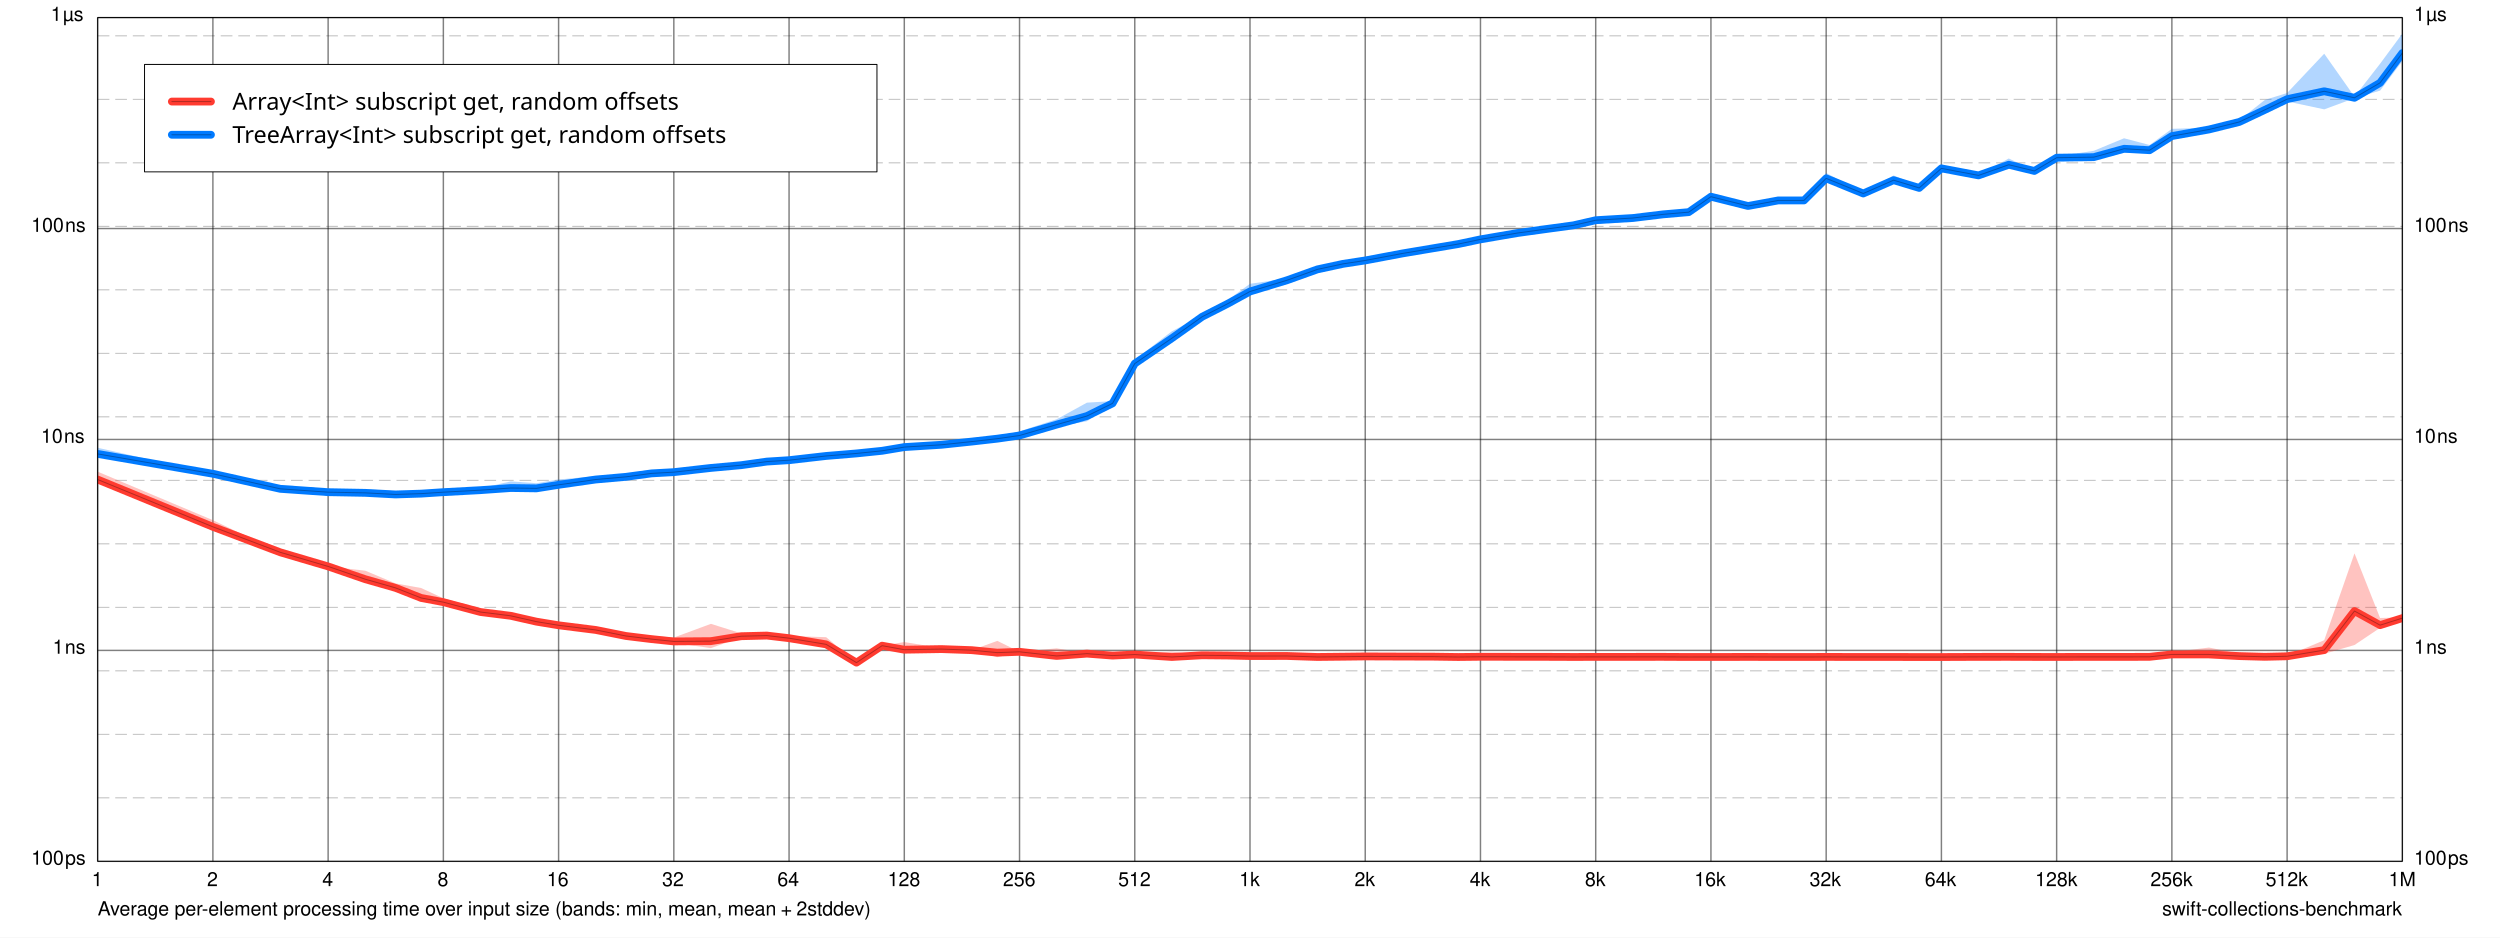
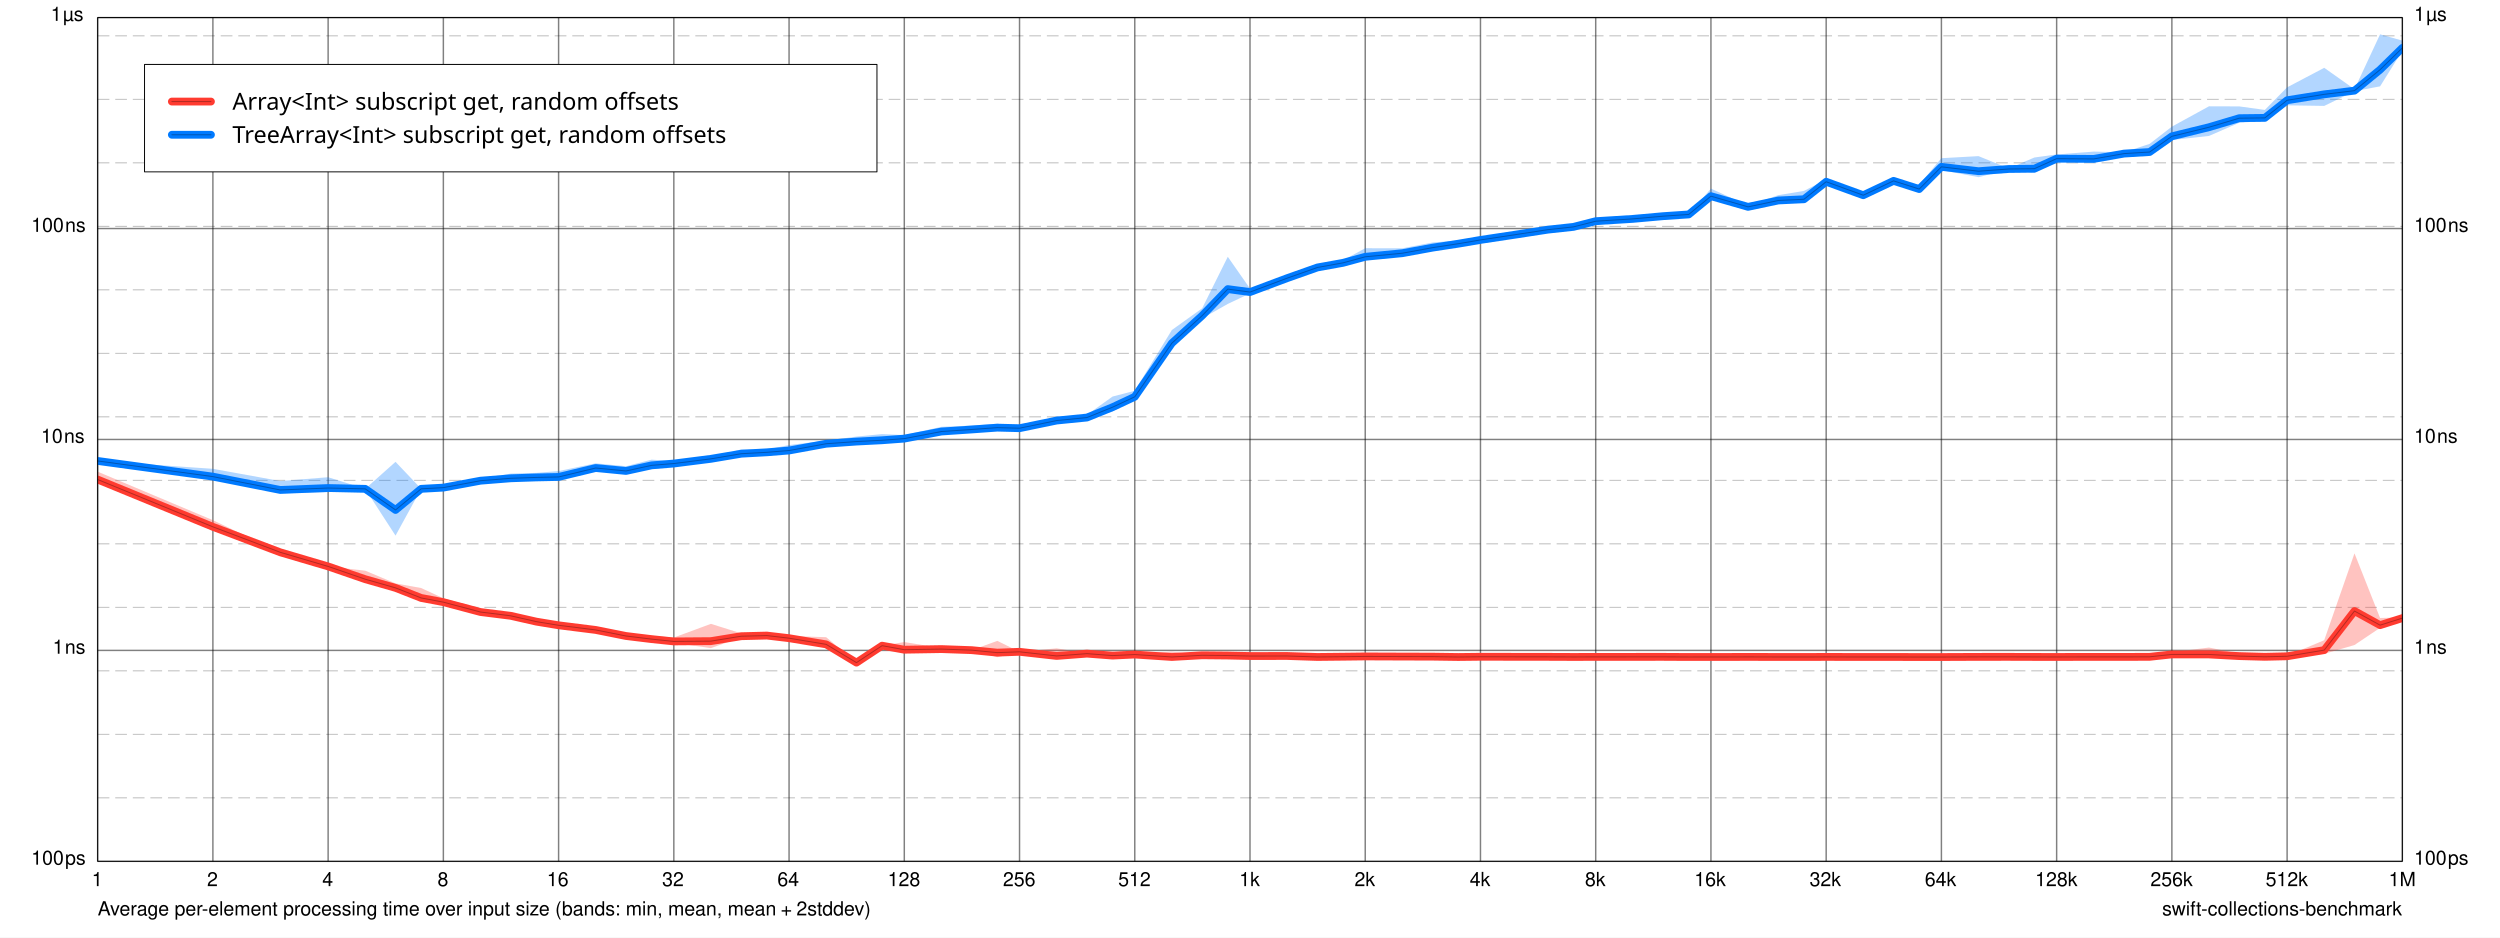
<svg xmlns="http://www.w3.org/2000/svg" xmlns:xlink="http://www.w3.org/1999/xlink" width="1280.0px" height="480.0px" viewBox="0.0 0.0 1280.0 480.0" version="1.1">
  <path d="M 0 0 L 0 480 L 1280 480 L 1280 0 z" fill="#FFFFFF" fill-opacity="1.0" stroke="none" />
  <text x="50" y="468.7" font-family="Helvetica" font-size="10" font-weight="normal" font-style="normal" fill="#000000" fill-opacity="1">Average per-element processing time over input size (bands: min, mean, mean + 2stddev)</text>
  <a xlink:href="https://github.com/apple/swift-collections-benchmark">
    <text x="1107" y="468.7" font-family="Helvetica" font-size="10" font-weight="normal" font-style="normal" fill="#000000" fill-opacity="1">swift-collections-benchmark</text>
  </a>
  <path d="M 50 9 L 50 441" fill="none" stroke-width="0.75" stroke="#000000" stroke-opacity="0.498" stroke-linecap="butt" stroke-linejoin="round" />
  <text x="47" y="453.7" font-family="Helvetica" font-size="10" font-weight="normal" font-style="normal" fill="#000000" fill-opacity="1">1</text>
  <path d="M 109 9 L 109 441" fill="none" stroke-width="0.75" stroke="#000000" stroke-opacity="0.498" stroke-linecap="butt" stroke-linejoin="round" />
  <text x="106" y="453.7" font-family="Helvetica" font-size="10" font-weight="normal" font-style="normal" fill="#000000" fill-opacity="1">2</text>
  <path d="M 168 9 L 168 441" fill="none" stroke-width="0.75" stroke="#000000" stroke-opacity="0.498" stroke-linecap="butt" stroke-linejoin="round" />
  <text x="165" y="453.7" font-family="Helvetica" font-size="10" font-weight="normal" font-style="normal" fill="#000000" fill-opacity="1">4</text>
  <path d="M 227 9 L 227 441" fill="none" stroke-width="0.75" stroke="#000000" stroke-opacity="0.498" stroke-linecap="butt" stroke-linejoin="round" />
  <text x="224" y="453.7" font-family="Helvetica" font-size="10" font-weight="normal" font-style="normal" fill="#000000" fill-opacity="1">8</text>
  <path d="M 286 9 L 286 441" fill="none" stroke-width="0.75" stroke="#000000" stroke-opacity="0.498" stroke-linecap="butt" stroke-linejoin="round" />
  <text x="280" y="453.7" font-family="Helvetica" font-size="10" font-weight="normal" font-style="normal" fill="#000000" fill-opacity="1">16</text>
  <path d="M 345 9 L 345 441" fill="none" stroke-width="0.75" stroke="#000000" stroke-opacity="0.498" stroke-linecap="butt" stroke-linejoin="round" />
  <text x="339" y="453.7" font-family="Helvetica" font-size="10" font-weight="normal" font-style="normal" fill="#000000" fill-opacity="1">32</text>
  <path d="M 404 9 L 404 441" fill="none" stroke-width="0.75" stroke="#000000" stroke-opacity="0.498" stroke-linecap="butt" stroke-linejoin="round" />
  <text x="398" y="453.7" font-family="Helvetica" font-size="10" font-weight="normal" font-style="normal" fill="#000000" fill-opacity="1">64</text>
  <path d="M 463 9 L 463 441" fill="none" stroke-width="0.75" stroke="#000000" stroke-opacity="0.498" stroke-linecap="butt" stroke-linejoin="round" />
  <text x="454.5" y="453.7" font-family="Helvetica" font-size="10" font-weight="normal" font-style="normal" fill="#000000" fill-opacity="1">128</text>
  <path d="M 522 9 L 522 441" fill="none" stroke-width="0.75" stroke="#000000" stroke-opacity="0.498" stroke-linecap="butt" stroke-linejoin="round" />
  <text x="513.5" y="453.7" font-family="Helvetica" font-size="10" font-weight="normal" font-style="normal" fill="#000000" fill-opacity="1">256</text>
  <path d="M 581 9 L 581 441" fill="none" stroke-width="0.75" stroke="#000000" stroke-opacity="0.498" stroke-linecap="butt" stroke-linejoin="round" />
  <text x="572.5" y="453.7" font-family="Helvetica" font-size="10" font-weight="normal" font-style="normal" fill="#000000" fill-opacity="1">512</text>
  <path d="M 640 9 L 640 441" fill="none" stroke-width="0.75" stroke="#000000" stroke-opacity="0.498" stroke-linecap="butt" stroke-linejoin="round" />
  <text x="634.5" y="453.7" font-family="Helvetica" font-size="10" font-weight="normal" font-style="normal" fill="#000000" fill-opacity="1">1k</text>
  <path d="M 699 9 L 699 441" fill="none" stroke-width="0.75" stroke="#000000" stroke-opacity="0.498" stroke-linecap="butt" stroke-linejoin="round" />
  <text x="693.5" y="453.7" font-family="Helvetica" font-size="10" font-weight="normal" font-style="normal" fill="#000000" fill-opacity="1">2k</text>
  <path d="M 758 9 L 758 441" fill="none" stroke-width="0.75" stroke="#000000" stroke-opacity="0.498" stroke-linecap="butt" stroke-linejoin="round" />
  <text x="752.5" y="453.7" font-family="Helvetica" font-size="10" font-weight="normal" font-style="normal" fill="#000000" fill-opacity="1">4k</text>
  <path d="M 817 9 L 817 441" fill="none" stroke-width="0.75" stroke="#000000" stroke-opacity="0.498" stroke-linecap="butt" stroke-linejoin="round" />
  <text x="811.5" y="453.7" font-family="Helvetica" font-size="10" font-weight="normal" font-style="normal" fill="#000000" fill-opacity="1">8k</text>
  <path d="M 876 9 L 876 441" fill="none" stroke-width="0.75" stroke="#000000" stroke-opacity="0.498" stroke-linecap="butt" stroke-linejoin="round" />
  <text x="867.5" y="453.7" font-family="Helvetica" font-size="10" font-weight="normal" font-style="normal" fill="#000000" fill-opacity="1">16k</text>
  <path d="M 935 9 L 935 441" fill="none" stroke-width="0.75" stroke="#000000" stroke-opacity="0.498" stroke-linecap="butt" stroke-linejoin="round" />
  <text x="926.5" y="453.7" font-family="Helvetica" font-size="10" font-weight="normal" font-style="normal" fill="#000000" fill-opacity="1">32k</text>
  <path d="M 994 9 L 994 441" fill="none" stroke-width="0.75" stroke="#000000" stroke-opacity="0.498" stroke-linecap="butt" stroke-linejoin="round" />
  <text x="985.5" y="453.7" font-family="Helvetica" font-size="10" font-weight="normal" font-style="normal" fill="#000000" fill-opacity="1">64k</text>
  <path d="M 1053 9 L 1053 441" fill="none" stroke-width="0.75" stroke="#000000" stroke-opacity="0.498" stroke-linecap="butt" stroke-linejoin="round" />
  <text x="1042" y="453.7" font-family="Helvetica" font-size="10" font-weight="normal" font-style="normal" fill="#000000" fill-opacity="1">128k</text>
  <path d="M 1112 9 L 1112 441" fill="none" stroke-width="0.75" stroke="#000000" stroke-opacity="0.498" stroke-linecap="butt" stroke-linejoin="round" />
  <text x="1101" y="453.7" font-family="Helvetica" font-size="10" font-weight="normal" font-style="normal" fill="#000000" fill-opacity="1">256k</text>
  <path d="M 1171 9 L 1171 441" fill="none" stroke-width="0.75" stroke="#000000" stroke-opacity="0.498" stroke-linecap="butt" stroke-linejoin="round" />
  <text x="1160" y="453.7" font-family="Helvetica" font-size="10" font-weight="normal" font-style="normal" fill="#000000" fill-opacity="1">512k</text>
  <path d="M 1230 9 L 1230 441" fill="none" stroke-width="0.75" stroke="#000000" stroke-opacity="0.498" stroke-linecap="butt" stroke-linejoin="round" />
  <text x="1223" y="453.7" font-family="Helvetica" font-size="10" font-weight="normal" font-style="normal" fill="#000000" fill-opacity="1">1M</text>
  <path d="M 50 441 L 1230 441" fill="none" stroke-width="0.75" stroke="#000000" stroke-opacity="0.498" stroke-linecap="butt" stroke-linejoin="round" />
  <text x="16" y="442.7" font-family="Helvetica" font-size="10" font-weight="normal" font-style="normal" fill="#000000" fill-opacity="1">100 ps</text>
  <text x="1236" y="442.7" font-family="Helvetica" font-size="10" font-weight="normal" font-style="normal" fill="#000000" fill-opacity="1">100 ps</text>
  <path d="M 50 333 L 1230 333" fill="none" stroke-width="0.75" stroke="#000000" stroke-opacity="0.498" stroke-linecap="butt" stroke-linejoin="round" />
  <text x="27" y="334.7" font-family="Helvetica" font-size="10" font-weight="normal" font-style="normal" fill="#000000" fill-opacity="1">1 ns</text>
  <text x="1236" y="334.7" font-family="Helvetica" font-size="10" font-weight="normal" font-style="normal" fill="#000000" fill-opacity="1">1 ns</text>
  <path d="M 50 225 L 1230 225" fill="none" stroke-width="0.75" stroke="#000000" stroke-opacity="0.498" stroke-linecap="butt" stroke-linejoin="round" />
  <text x="21" y="226.7" font-family="Helvetica" font-size="10" font-weight="normal" font-style="normal" fill="#000000" fill-opacity="1">10 ns</text>
  <text x="1236" y="226.7" font-family="Helvetica" font-size="10" font-weight="normal" font-style="normal" fill="#000000" fill-opacity="1">10 ns</text>
  <path d="M 50 117 L 1230 117" fill="none" stroke-width="0.75" stroke="#000000" stroke-opacity="0.498" stroke-linecap="butt" stroke-linejoin="round" />
  <text x="16" y="118.7" font-family="Helvetica" font-size="10" font-weight="normal" font-style="normal" fill="#000000" fill-opacity="1">100 ns</text>
  <text x="1236" y="118.7" font-family="Helvetica" font-size="10" font-weight="normal" font-style="normal" fill="#000000" fill-opacity="1">100 ns</text>
  <path d="M 50 9 L 1230 9" fill="none" stroke-width="0.75" stroke="#000000" stroke-opacity="0.498" stroke-linecap="butt" stroke-linejoin="round" />
  <text x="26" y="10.7" font-family="Helvetica" font-size="10" font-weight="normal" font-style="normal" fill="#000000" fill-opacity="1">1 µs</text>
  <text x="1236" y="10.7" font-family="Helvetica" font-size="10" font-weight="normal" font-style="normal" fill="#000000" fill-opacity="1">1 µs</text>
  <path d="M 50 408.49 L 1230 408.49" fill="none" stroke-width="0.5" stroke="#000000" stroke-opacity="0.259" stroke-linecap="butt" stroke-linejoin="round" stroke-dasharray="6 3" stroke-dashoffset="0" />
  <path d="M 50 375.98 L 1230 375.98" fill="none" stroke-width="0.5" stroke="#000000" stroke-opacity="0.259" stroke-linecap="butt" stroke-linejoin="round" stroke-dasharray="6 3" stroke-dashoffset="0" />
  <path d="M 50 343.47 L 1230 343.47" fill="none" stroke-width="0.5" stroke="#000000" stroke-opacity="0.259" stroke-linecap="butt" stroke-linejoin="round" stroke-dasharray="6 3" stroke-dashoffset="0" />
  <path d="M 50 310.96 L 1230 310.96" fill="none" stroke-width="0.5" stroke="#000000" stroke-opacity="0.259" stroke-linecap="butt" stroke-linejoin="round" stroke-dasharray="6 3" stroke-dashoffset="0" />
  <path d="M 50 278.44 L 1230 278.44" fill="none" stroke-width="0.5" stroke="#000000" stroke-opacity="0.259" stroke-linecap="butt" stroke-linejoin="round" stroke-dasharray="6 3" stroke-dashoffset="0" />
  <path d="M 50 245.93 L 1230 245.93" fill="none" stroke-width="0.5" stroke="#000000" stroke-opacity="0.259" stroke-linecap="butt" stroke-linejoin="round" stroke-dasharray="6 3" stroke-dashoffset="0" />
  <path d="M 50 213.42 L 1230 213.42" fill="none" stroke-width="0.5" stroke="#000000" stroke-opacity="0.259" stroke-linecap="butt" stroke-linejoin="round" stroke-dasharray="6 3" stroke-dashoffset="0" />
  <path d="M 50 180.91 L 1230 180.91" fill="none" stroke-width="0.5" stroke="#000000" stroke-opacity="0.259" stroke-linecap="butt" stroke-linejoin="round" stroke-dasharray="6 3" stroke-dashoffset="0" />
  <path d="M 50 148.4 L 1230 148.4" fill="none" stroke-width="0.5" stroke="#000000" stroke-opacity="0.259" stroke-linecap="butt" stroke-linejoin="round" stroke-dasharray="6 3" stroke-dashoffset="0" />
  <path d="M 50 115.89 L 1230 115.89" fill="none" stroke-width="0.5" stroke="#000000" stroke-opacity="0.259" stroke-linecap="butt" stroke-linejoin="round" stroke-dasharray="6 3" stroke-dashoffset="0" />
  <path d="M 50 83.376 L 1230 83.376" fill="none" stroke-width="0.5" stroke="#000000" stroke-opacity="0.259" stroke-linecap="butt" stroke-linejoin="round" stroke-dasharray="6 3" stroke-dashoffset="0" />
  <path d="M 50 50.865 L 1230 50.865" fill="none" stroke-width="0.5" stroke="#000000" stroke-opacity="0.259" stroke-linecap="butt" stroke-linejoin="round" stroke-dasharray="6 3" stroke-dashoffset="0" />
  <path d="M 50 18.354 L 1230 18.354" fill="none" stroke-width="0.5" stroke="#000000" stroke-opacity="0.259" stroke-linecap="butt" stroke-linejoin="round" stroke-dasharray="6 3" stroke-dashoffset="0" />
  <path d="M 74 33 L 74 88 L 449 88 L 449 33 z" fill="#FFFFFF" fill-opacity="1.0" stroke="none" />
  <clipPath id="clip-0">
    <path d="M 50 9 L 50 441 L 1230 441 L 1230 9 z" />
  </clipPath>
  <g clip-path="url(#clip-0)">
-     <path d="M 50 229.25L 109 242.57L 143.51 250.28L 168 251.99L 186.99 250.41L 202.51 251.52L 215.63 251.34L 227 251.99L 245.99 250.01L 261.51 246.47L 274.63 247.42L 286 245.48L 304.99 243.83L 320.51 243.11L 333.63 242.09L 345 240.4L 363.99 238.93L 379.51 237.71L 392.63 236.02L 404 234.54L 422.99 233.08L 438.51 231.42L 451.63 229.76L 463 227L 481.99 226.72L 497.51 226.01L 510.63 223.62L 522 220.83L 540.99 214.67L 556.51 206.16L 569.63 205.36L 581 184.19L 599.99 169.62L 615.51 161.5L 628.63 153.6L 640 145.3L 658.99 142.57L 674.51 137.75L 687.63 134.69L 699 133.18L 717.99 129.62L 733.51 127.16L 746.63 124.89L 758 121.66L 776.99 118.25L 792.51 117.11L 805.63 115.02L 817 112.33L 835.99 111.44L 851.51 109.58L 864.63 108.61L 876 100.57L 894.99 105.25L 910.51 102.41L 923.63 101.98L 935 88.569L 953.99 98.53L 969.51 89.831L 982.63 95.144L 994 86.031L 1013 89.572L 1028.5 81.141L 1041.6 87.476L 1053 80.073L 1072 77.21L 1087.5 70.801L 1100.6 74.236L 1112 65.956L 1131 65.425L 1146.5 61.542L 1159.6 51.168L 1171 47.613L 1190 27.496L 1205.5 49.496L 1218.6 32.629L 1230 17.188L 1230 31.287L 1218.6 46.403L 1205.5 50.273L 1190 55.994L 1171 51.938L 1159.6 58.188L 1146.5 62.77L 1131 66.605L 1112 71.045L 1100.6 77.883L 1087.5 78.228L 1072 81.678L 1053 80.984L 1041.6 87.543L 1028.5 85.532L 1013 89.881L 994 86.273L 982.63 96.6L 969.51 93.138L 953.99 99.259L 935 92.333L 923.63 102.85L 910.51 102.69L 894.99 105.55L 876 100.76L 864.63 108.62L 851.51 109.82L 835.99 111.7L 817 112.9L 805.63 115.48L 792.51 117.16L 776.99 119.68L 758 122.87L 746.63 124.97L 733.51 127.16L 717.99 129.83L 699 133.41L 687.63 135.23L 674.51 137.97L 658.99 143.8L 640 150.72L 628.63 156.16L 615.51 162.41L 599.99 174.52L 581 186.87L 569.63 206.92L 556.51 215.69L 540.99 218.4L 522 223.75L 510.63 224.95L 497.51 226.11L 481.99 228.09L 463 229.6L 451.63 231.18L 438.51 232.42L 422.99 233.58L 404 236L 392.63 236.44L 379.51 238.33L 363.99 239.82L 345 242.22L 333.63 242.47L 320.51 244.51L 304.99 246.12L 286 249.25L 274.63 251.01L 261.51 251.13L 245.99 251.3L 227 251.99L 215.63 253.25L 202.51 253.76L 186.99 253.04L 168 251.99L 143.51 250.28L 109 242.57L 50 233.57" fill="#007AFF" fill-opacity="0.302" stroke="none" />
+     <path d="M 50 236L 109 240.03L 143.51 246.29L 168 244.34L 186.99 250.29L 202.51 236.46L 215.63 250.26L 227 249.07L 245.99 245.26L 261.51 242.48L 274.63 242.11L 286 241.18L 304.99 237.23L 320.51 238.72L 333.63 235.34L 345 236.11L 363.99 234.24L 379.51 230.07L 392.63 230.13L 404 227.87L 422.99 225.59L 438.51 223.53L 451.63 222.26L 463 222.77L 481.99 218.53L 497.51 217.9L 510.63 216.95L 522 218.82L 540.99 213.39L 556.51 212.41L 569.63 203.03L 581 200.07L 599.99 168.97L 615.51 157.84L 628.63 131.47L 640 147.74L 658.99 140.73L 674.51 135.52L 687.63 133.29L 699 127.09L 717.99 127.12L 733.51 124.16L 746.63 123.1L 758 121.3L 776.99 119.32L 792.51 117.36L 805.63 115.95L 817 112.44L 835.99 111.87L 851.51 110.66L 864.63 109.75L 876 96.581L 894.99 105.26L 910.51 99.925L 923.63 97.736L 935 91.909L 953.99 99.479L 969.51 92.446L 982.63 94.576L 994 80.992L 1013 79.937L 1028.5 86.258L 1041.6 80.641L 1053 79.076L 1072 77.616L 1087.5 77.958L 1100.6 73.663L 1112 64.841L 1131 54.424L 1146.5 54.477L 1159.6 56.276L 1171 44.715L 1190 34.716L 1205.5 45.692L 1218.6 17.583L 1230 20.795L 1230 25.944L 1218.6 44.211L 1205.5 46.67L 1190 54.228L 1171 53.922L 1159.6 61.884L 1146.5 62.846L 1131 69.596L 1112 71.673L 1100.6 79.404L 1087.5 78.884L 1072 82.775L 1053 82.017L 1041.6 88.584L 1028.5 86.618L 1013 90.722L 994 87.1L 982.63 97.609L 969.51 92.653L 953.99 100.13L 935 93.47L 923.63 103.63L 910.51 103.63L 894.99 106.15L 876 101.88L 864.63 109.81L 851.51 110.69L 835.99 112.14L 817 113.55L 805.63 116.24L 792.51 117.66L 776.99 120.21L 758 123.39L 746.63 125.39L 733.51 127.76L 717.99 130.56L 699 133.14L 687.63 135.03L 674.51 137.45L 658.99 143.05L 640 150.2L 628.63 155.61L 615.51 163.01L 599.99 178.36L 581 204.28L 569.63 210.57L 556.51 214.27L 540.99 216.02L 522 219.39L 510.63 219.69L 497.51 220.62L 481.99 221.82L 463 225.23L 451.63 226.58L 438.51 227.02L 422.99 227.77L 404 231.68L 392.63 232.11L 379.51 233.11L 363.99 235.16L 345 237.77L 333.63 239.34L 320.51 242.01L 304.99 240.49L 286 245.32L 274.63 245.29L 261.51 245.76L 245.99 246.43L 227 249.87L 215.63 250.28L 202.51 274.24L 186.99 250.29L 168 251.99L 143.51 252.59L 109 245.53L 50 236" fill="#007AFF" fill-opacity="0.302" stroke="none" />
    <path d="M 50 241.5L 109 266.34L 143.51 282.79L 168 290.02L 186.99 292.19L 202.51 298.71L 215.63 301.07L 227 306.34L 245.99 311.59L 261.51 315.3L 274.63 318.28L 286 318.86L 304.99 322.53L 320.51 324.47L 333.63 325.52L 345 326.42L 363.99 319.41L 379.51 324.28L 392.63 325.41L 404 325.63L 422.99 326.24L 438.51 339.26L 451.63 330.59L 463 328.74L 481.99 331.83L 497.51 332.88L 510.63 328.13L 522 333.72L 540.99 331.95L 556.51 334.44L 569.63 333.73L 581 334.95L 599.99 333.63L 615.51 335.46L 628.63 335.63L 640 335.36L 658.99 335.86L 674.51 335.22L 687.63 335.76L 699 336.08L 717.99 336.15L 733.51 336.18L 746.63 336.39L 758 336.25L 776.99 336.27L 792.51 336.31L 805.63 336.25L 817 336.23L 835.99 336.31L 851.51 336.22L 864.63 336.32L 876 336.36L 894.99 336.26L 910.51 336.29L 923.63 336.31L 935 336.32L 953.99 336.37L 969.51 336.35L 982.63 336.38L 994 336.36L 1013 336.05L 1028.5 336.1L 1041.6 336.29L 1053 336.25L 1072 336.18L 1087.5 336.19L 1100.6 336.08L 1112 333.94L 1131 331.54L 1146.5 334.67L 1159.6 336.1L 1171 335.78L 1190 327.78L 1205.5 283.32L 1218.6 316.41L 1230 316.14L 1230 316.58L 1218.6 321.44L 1205.5 330.25L 1190 334.79L 1171 336.1L 1159.6 336.34L 1146.5 336.37L 1131 336.4L 1112 335.46L 1100.6 336.36L 1087.5 336.4L 1072 336.38L 1053 336.4L 1041.6 336.36L 1028.5 336.39L 1013 336.42L 994 336.42L 982.63 336.4L 969.51 336.38L 953.99 336.37L 935 336.35L 923.63 336.39L 910.51 336.38L 894.99 336.38L 876 336.37L 864.63 336.4L 851.51 336.34L 835.99 336.33L 817 336.36L 805.63 336.4L 792.51 336.31L 776.99 336.3L 758 336.27L 746.63 336.39L 733.51 336.21L 717.99 336.17L 699 336.1L 687.63 336.39L 674.51 336.78L 658.99 335.86L 640 336.08L 628.63 335.63L 615.51 335.51L 599.99 337.38L 581 335.18L 569.63 336.36L 556.51 334.74L 540.99 337.29L 522 333.72L 510.63 336.48L 497.51 332.88L 481.99 332.52L 463 334.11L 451.63 330.59L 438.51 339.26L 422.99 331.27L 404 327.15L 392.63 325.41L 379.51 326.27L 363.99 331.84L 345 329.13L 333.63 327.85L 320.51 326.05L 304.99 322.53L 286 320.62L 274.63 318.28L 261.51 315.3L 245.99 313.98L 227 309.02L 215.63 308.09L 202.51 301.84L 186.99 298.2L 168 290.02L 143.51 282.79L 109 271L 50 247.04" fill="#FF3B30" fill-opacity="0.302" stroke="none" />
-     <path d="M 50 232.4L 109 242.57L 143.51 250.28L 168 251.99L 186.99 252.34L 202.51 253.16L 215.63 252.74L 227 251.99L 245.99 250.96L 261.51 249.86L 274.63 250.04L 286 248.23L 304.99 245.51L 320.51 244.14L 333.63 242.37L 345 241.74L 363.99 239.58L 379.51 238.17L 392.63 236.33L 404 235.61L 422.99 233.45L 438.51 232.16L 451.63 230.81L 463 228.91L 481.99 227.73L 497.51 226.09L 510.63 224.6L 522 222.97L 540.99 217.4L 556.51 213.01L 569.63 206.51L 581 186.15L 599.99 173.19L 615.51 162.17L 628.63 155.48L 640 149.24L 658.99 143.47L 674.51 137.92L 687.63 135.09L 699 133.35L 717.99 129.77L 733.51 127.16L 746.63 124.95L 758 122.55L 776.99 119.3L 792.51 117.15L 805.63 115.36L 817 112.75L 835.99 111.63L 851.51 109.75L 864.63 108.62L 876 100.71L 894.99 105.47L 910.51 102.61L 923.63 102.62L 935 91.32L 953.99 99.068L 969.51 92.251L 982.63 96.215L 994 86.209L 1013 89.8L 1028.5 84.345L 1041.6 87.526L 1053 80.744L 1072 80.469L 1087.5 76.172L 1100.6 76.903L 1112 69.662L 1131 66.294L 1146.5 62.446L 1159.6 56.251L 1171 50.77L 1190 46.73L 1205.5 50.069L 1218.6 42.397L 1230 27.177" fill="none" stroke-width="4" stroke="#007AFF" stroke-opacity="1" stroke-linecap="round" stroke-linejoin="round" />
+     <path d="M 50 236L 109 244.03L 143.51 250.86L 168 249.87L 186.99 250.29L 202.51 261.1L 215.63 250.28L 227 249.66L 245.99 246.12L 261.51 244.88L 274.63 244.44L 286 244.2L 304.99 239.62L 320.51 241.13L 333.63 238.26L 345 237.33L 363.99 234.92L 379.51 232.3L 392.63 231.58L 404 230.66L 422.99 227.19L 438.51 226.08L 451.63 225.41L 463 224.57L 481.99 220.94L 497.51 219.89L 510.63 218.95L 522 219.24L 540.99 215.32L 556.51 213.78L 569.63 208.48L 581 203.15L 599.99 175.72L 615.51 161.6L 628.63 148.02L 640 149.54L 658.99 142.43L 674.51 136.94L 687.63 134.57L 699 131.48L 717.99 129.64L 733.51 126.79L 746.63 124.78L 758 122.84L 776.99 119.97L 792.51 117.58L 805.63 116.16L 817 113.25L 835.99 112.07L 851.51 110.68L 864.63 109.79L 876 100.44L 894.99 105.91L 910.51 102.64L 923.63 102.02L 935 93.057L 953.99 99.958L 969.51 92.599L 982.63 96.798L 994 85.426L 1013 87.657L 1028.5 86.524L 1041.6 86.376L 1053 81.231L 1072 81.372L 1087.5 78.64L 1100.6 77.836L 1112 69.791L 1131 65.136L 1146.5 60.512L 1159.6 60.354L 1171 51.337L 1190 48.299L 1205.5 46.413L 1218.6 35.674L 1230 24.544" fill="none" stroke-width="4" stroke="#007AFF" stroke-opacity="1" stroke-linecap="round" stroke-linejoin="round" />
    <path d="M 50 245.53L 109 269.74L 143.51 282.79L 168 290.02L 186.99 296.55L 202.51 301L 215.63 306.15L 227 308.3L 245.99 313.35L 261.51 315.3L 274.63 318.28L 286 320.15L 304.99 322.53L 320.51 325.63L 333.63 327.23L 345 328.41L 363.99 328.26L 379.51 325.74L 392.63 325.41L 404 326.75L 422.99 329.91L 438.51 339.26L 451.63 330.59L 463 332.65L 481.99 332.33L 497.51 332.88L 510.63 334.15L 522 333.72L 540.99 335.84L 556.51 334.66L 569.63 335.66L 581 335.12L 599.99 336.37L 615.51 335.5L 628.63 335.63L 640 335.89L 658.99 335.86L 674.51 336.37L 687.63 336.23L 699 336.09L 717.99 336.16L 733.51 336.2L 746.63 336.39L 758 336.26L 776.99 336.29L 792.51 336.31L 805.63 336.36L 817 336.33L 835.99 336.32L 851.51 336.31L 864.63 336.38L 876 336.37L 894.99 336.34L 910.51 336.36L 923.63 336.37L 935 336.34L 953.99 336.37L 969.51 336.37L 982.63 336.4L 994 336.4L 1013 336.32L 1028.5 336.31L 1041.6 336.35L 1053 336.36L 1072 336.33L 1087.5 336.34L 1100.6 336.29L 1112 335.06L 1131 335.08L 1146.5 335.92L 1159.6 336.28L 1171 336.01L 1190 332.86L 1205.5 312.85L 1218.6 320.08L 1230 316.47" fill="none" stroke-width="4" stroke="#FF3B30" stroke-opacity="1" stroke-linecap="round" stroke-linejoin="round" />
-     <path d="M 50 232.4L 109 242.57L 143.51 250.28L 168 251.99L 186.99 252.34L 202.51 253.16L 215.63 252.74L 227 251.99L 245.99 250.96L 261.51 249.86L 274.63 250.04L 286 248.23L 304.99 245.51L 320.51 244.14L 333.63 242.37L 345 241.74L 363.99 239.58L 379.51 238.17L 392.63 236.33L 404 235.61L 422.99 233.45L 438.51 232.16L 451.63 230.81L 463 228.91L 481.99 227.73L 497.51 226.09L 510.63 224.6L 522 222.97L 540.99 217.4L 556.51 213.01L 569.63 206.51L 581 186.15L 599.99 173.19L 615.51 162.17L 628.63 155.48L 640 149.24L 658.99 143.47L 674.51 137.92L 687.63 135.09L 699 133.35L 717.99 129.77L 733.51 127.16L 746.63 124.95L 758 122.55L 776.99 119.3L 792.51 117.15L 805.63 115.36L 817 112.75L 835.99 111.63L 851.51 109.75L 864.63 108.62L 876 100.71L 894.99 105.47L 910.51 102.61L 923.63 102.62L 935 91.32L 953.99 99.068L 969.51 92.251L 982.63 96.215L 994 86.209L 1013 89.8L 1028.5 84.345L 1041.6 87.526L 1053 80.744L 1072 80.469L 1087.5 76.172L 1100.6 76.903L 1112 69.662L 1131 66.294L 1146.5 62.446L 1159.6 56.251L 1171 50.77L 1190 46.73L 1205.5 50.069L 1218.6 42.397L 1230 27.177" fill="none" stroke-width="0.5" stroke="#000000" stroke-opacity="0.302" stroke-linecap="round" stroke-linejoin="round" />
+     <path d="M 50 236L 109 244.03L 143.51 250.86L 168 249.87L 186.99 250.29L 202.51 261.1L 215.63 250.28L 227 249.66L 245.99 246.12L 261.51 244.88L 274.63 244.44L 286 244.2L 304.99 239.62L 320.51 241.13L 333.63 238.26L 345 237.33L 363.99 234.92L 379.51 232.3L 392.63 231.58L 404 230.66L 422.99 227.19L 438.51 226.08L 451.63 225.41L 463 224.57L 481.99 220.94L 497.51 219.89L 510.63 218.95L 522 219.24L 540.99 215.32L 556.51 213.78L 569.63 208.48L 581 203.15L 599.99 175.72L 615.51 161.6L 628.63 148.02L 640 149.54L 658.99 142.43L 674.51 136.94L 687.63 134.57L 699 131.48L 717.99 129.64L 733.51 126.79L 746.63 124.78L 758 122.84L 776.99 119.97L 792.51 117.58L 805.63 116.16L 817 113.25L 835.99 112.07L 851.51 110.68L 864.63 109.79L 876 100.44L 894.99 105.91L 910.51 102.64L 923.63 102.02L 935 93.057L 953.99 99.958L 969.51 92.599L 982.63 96.798L 994 85.426L 1013 87.657L 1028.5 86.524L 1041.6 86.376L 1053 81.231L 1072 81.372L 1087.5 78.64L 1100.6 77.836L 1112 69.791L 1131 65.136L 1146.5 60.512L 1159.6 60.354L 1171 51.337L 1190 48.299L 1205.5 46.413L 1218.6 35.674L 1230 24.544" fill="none" stroke-width="0.5" stroke="#000000" stroke-opacity="0.302" stroke-linecap="round" stroke-linejoin="round" />
    <path d="M 50 245.53L 109 269.74L 143.51 282.79L 168 290.02L 186.99 296.55L 202.51 301L 215.63 306.15L 227 308.3L 245.99 313.35L 261.51 315.3L 274.63 318.28L 286 320.15L 304.99 322.53L 320.51 325.63L 333.63 327.23L 345 328.41L 363.99 328.26L 379.51 325.74L 392.63 325.41L 404 326.75L 422.99 329.91L 438.51 339.26L 451.63 330.59L 463 332.65L 481.99 332.33L 497.51 332.88L 510.63 334.15L 522 333.72L 540.99 335.84L 556.51 334.66L 569.63 335.66L 581 335.12L 599.99 336.37L 615.51 335.5L 628.63 335.63L 640 335.89L 658.99 335.86L 674.51 336.37L 687.63 336.23L 699 336.09L 717.99 336.16L 733.51 336.2L 746.63 336.39L 758 336.26L 776.99 336.29L 792.51 336.31L 805.63 336.36L 817 336.33L 835.99 336.32L 851.51 336.31L 864.63 336.38L 876 336.37L 894.99 336.34L 910.51 336.36L 923.63 336.37L 935 336.34L 953.99 336.37L 969.51 336.37L 982.63 336.4L 994 336.4L 1013 336.32L 1028.5 336.31L 1041.6 336.35L 1053 336.36L 1072 336.33L 1087.5 336.34L 1100.6 336.29L 1112 335.06L 1131 335.08L 1146.5 335.92L 1159.6 336.28L 1171 336.01L 1190 332.86L 1205.5 312.85L 1218.6 320.08L 1230 316.47" fill="none" stroke-width="0.5" stroke="#000000" stroke-opacity="0.302" stroke-linecap="round" stroke-linejoin="round" />
  </g>
  <path d="M 74 33 L 74 88 L 449 88 L 449 33 z" fill="#FFFFFF" fill-opacity="0.702" stroke-width="0.5" stroke="#000000" stroke-opacity="1" stroke-linecap="round" stroke-linejoin="round" />
  <path d="M 88 52 L 108 52" fill="none" stroke-width="4" stroke="#FF3B30" stroke-opacity="1" stroke-linecap="round" stroke-linejoin="round" />
  <path d="M 88 52 L 108 52" fill="none" stroke-width="0.5" stroke="#000000" stroke-opacity="0.302" stroke-linecap="round" stroke-linejoin="round" />
  <text x="119" y="56.17" font-family="Menlo" font-size="12" font-weight="normal" font-style="normal" fill="#000000" fill-opacity="1">Array&lt;Int&gt; subscript get, random offsets</text>
  <path d="M 88 69 L 108 69" fill="none" stroke-width="4" stroke="#007AFF" stroke-opacity="1" stroke-linecap="round" stroke-linejoin="round" />
  <path d="M 88 69 L 108 69" fill="none" stroke-width="0.5" stroke="#000000" stroke-opacity="0.302" stroke-linecap="round" stroke-linejoin="round" />
  <text x="119" y="73.17" font-family="Menlo" font-size="12" font-weight="normal" font-style="normal" fill="#000000" fill-opacity="1">TreeArray&lt;Int&gt; subscript get, random offsets</text>
  <path d="M 50 9 L 50 441 L 1230 441 L 1230 9 z" fill="none" stroke-width="0.5" stroke="#000000" stroke-opacity="1" stroke-linecap="round" stroke-linejoin="round" />
</svg>
